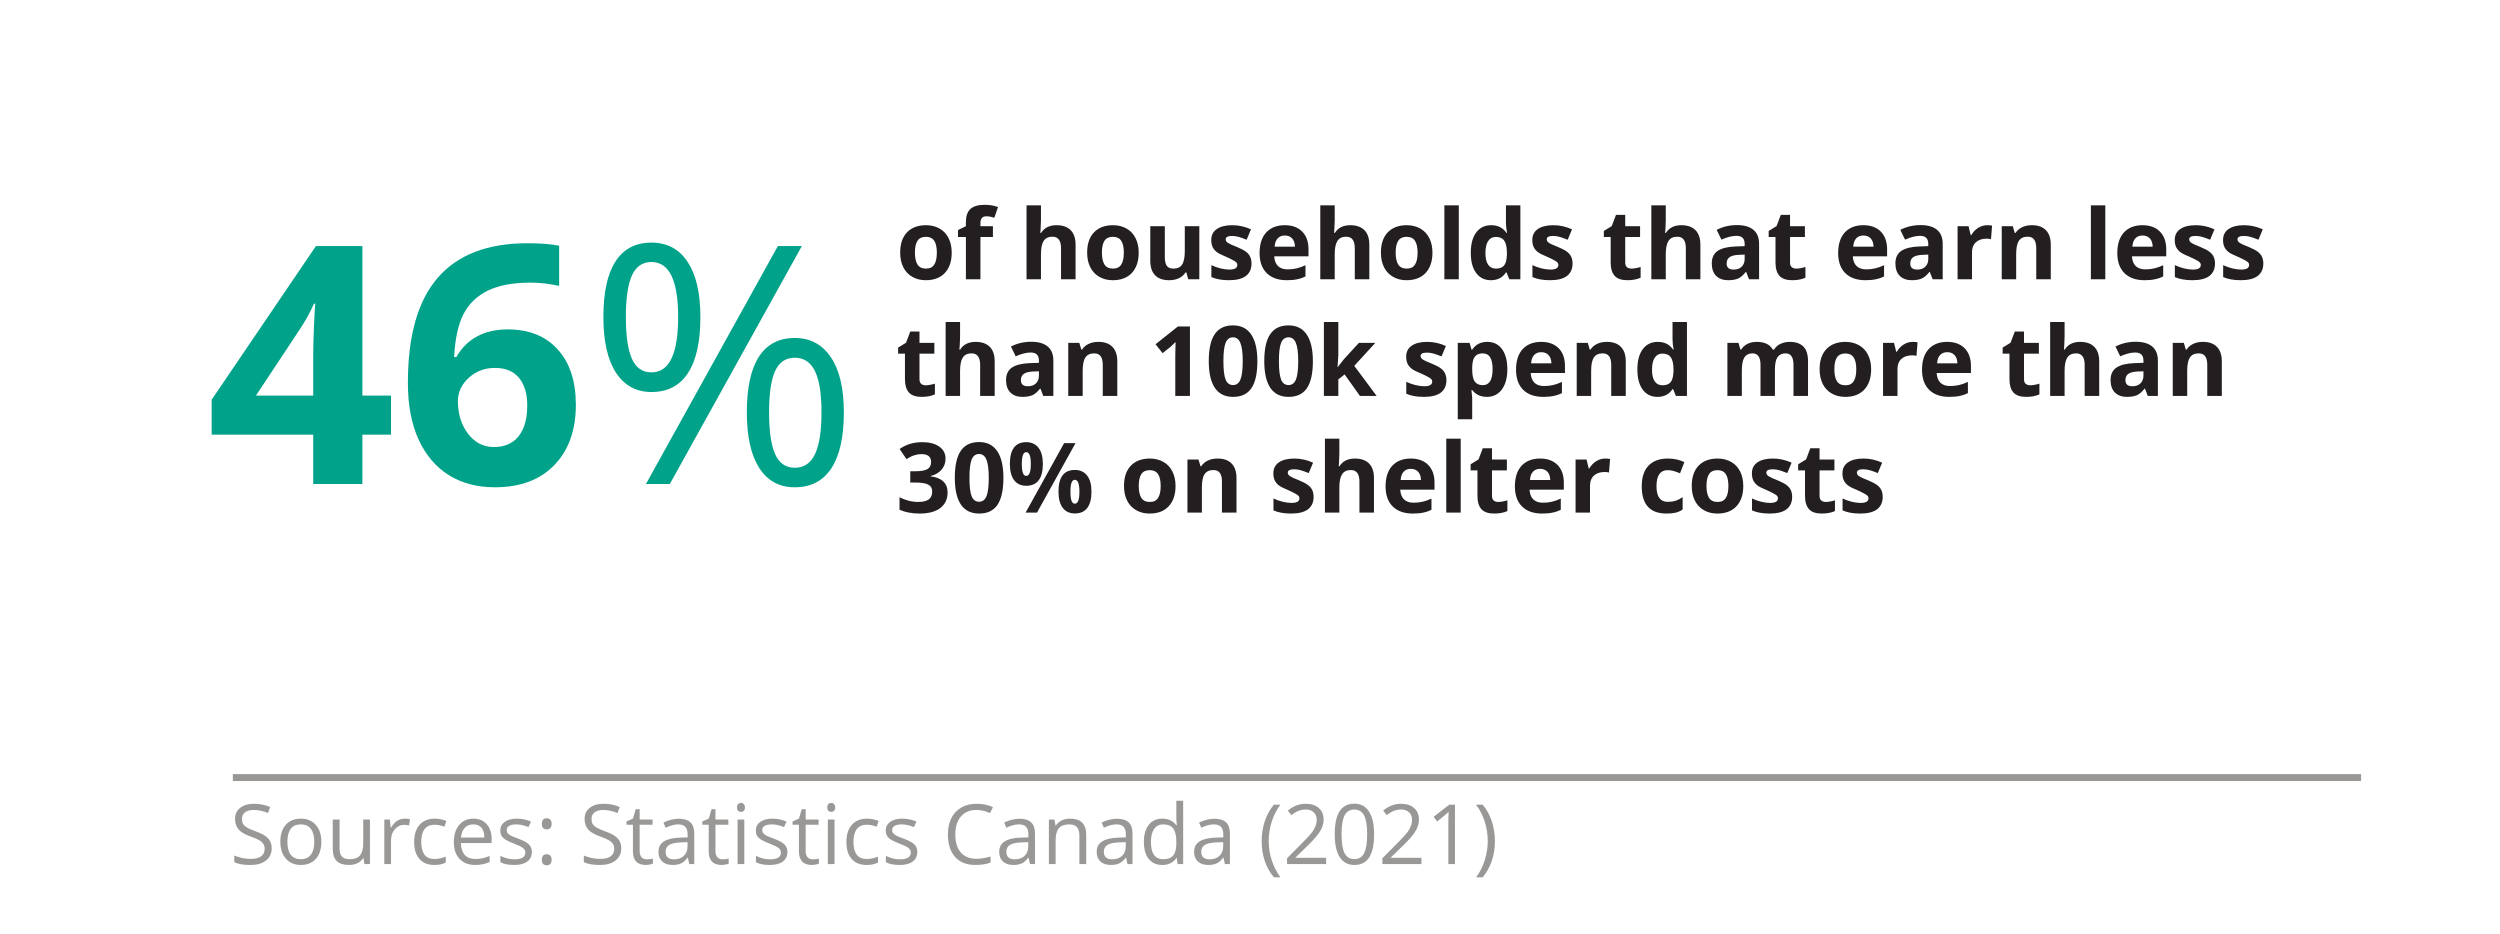
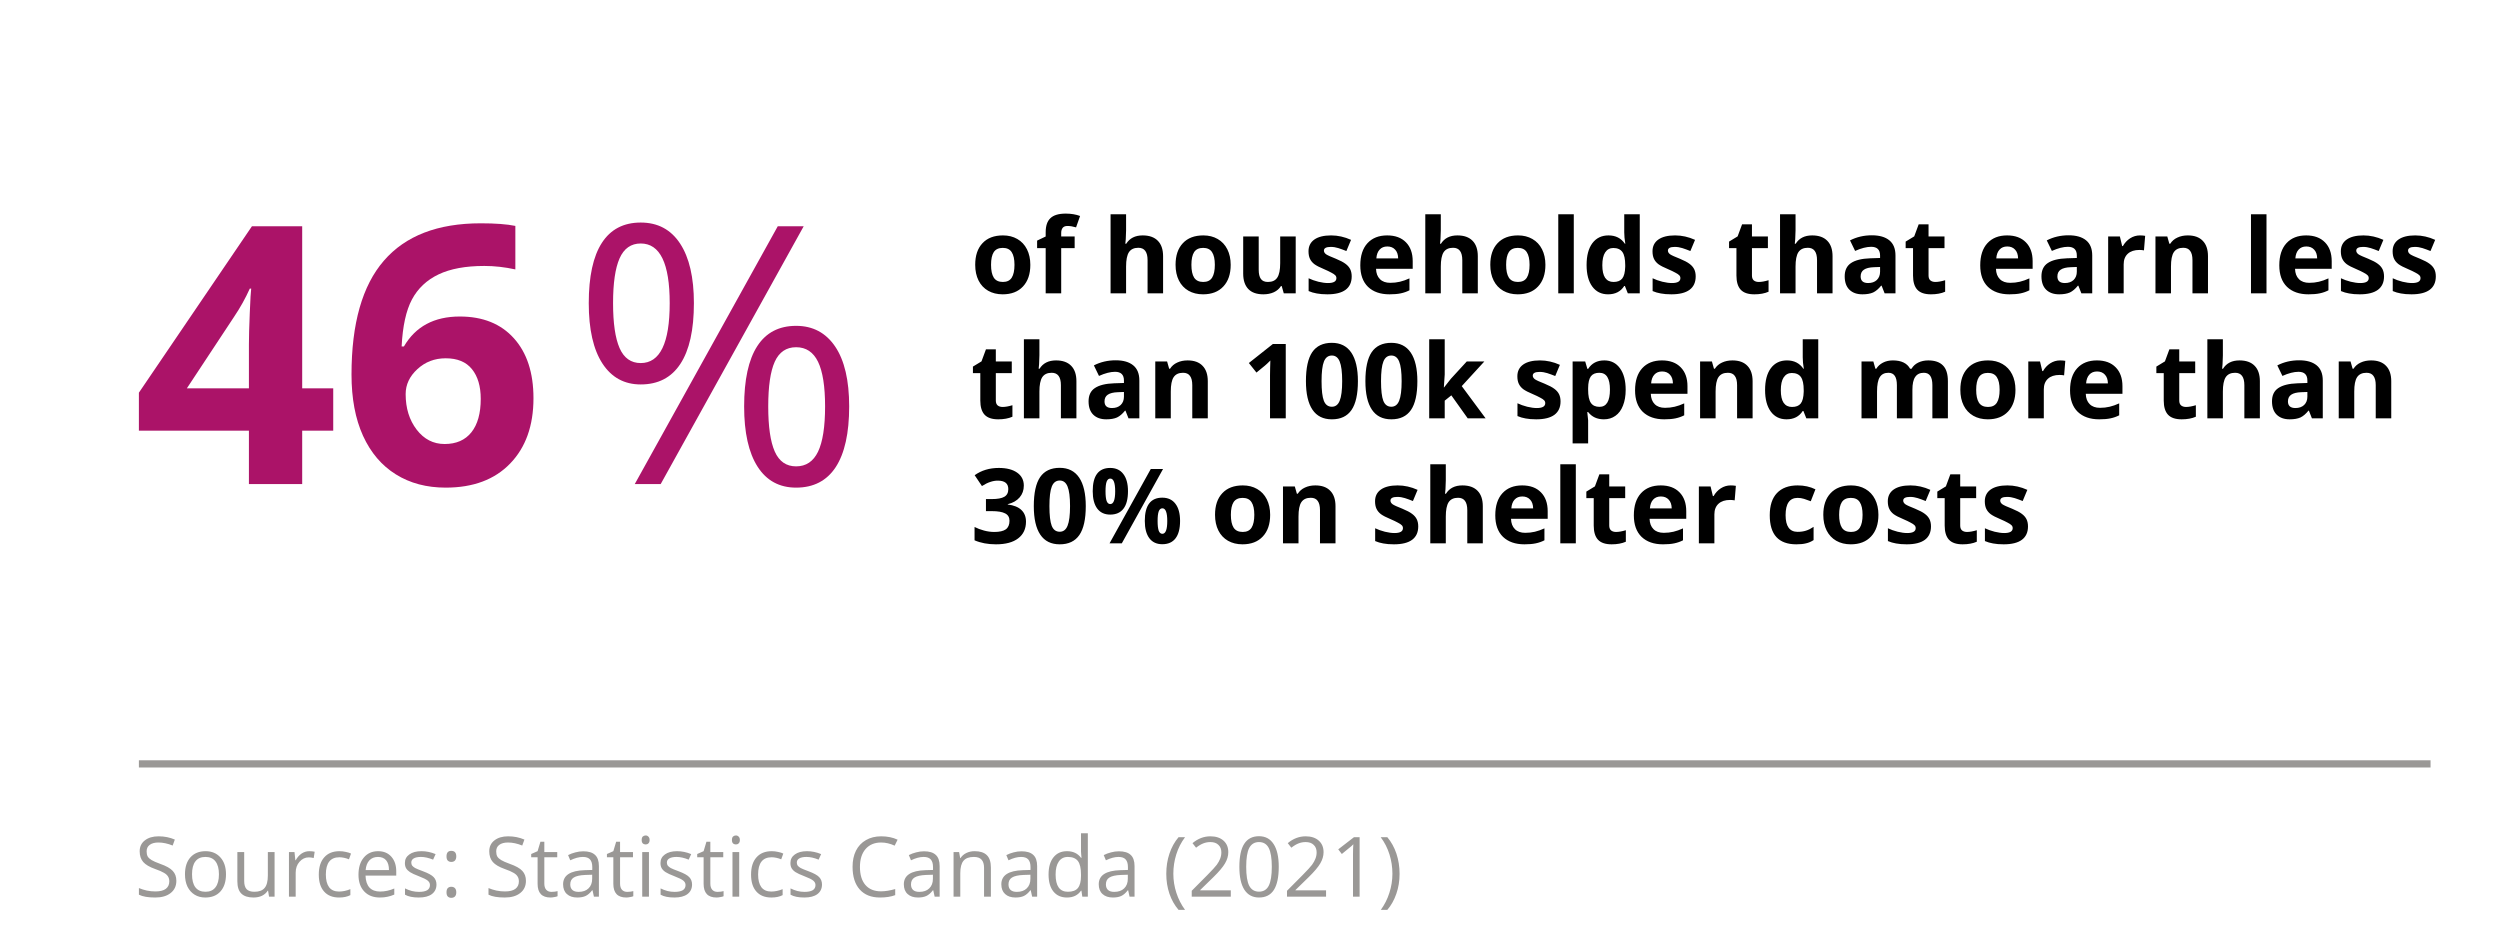
- <svg xmlns="http://www.w3.org/2000/svg" id="Layer_1" data-name="Layer 1" viewBox="0 0 360 134.43">
-   <defs>
-     <style>
+ <svg xmlns="http://www.w3.org/2000/svg" id="Layer_1" data-name="Layer 1" viewBox="0 0 360 134.43" version="1.1">
+   <defs id="defs1">
+     <style id="style1">
      .cls-1 {
        letter-spacing: 0em;
      }

      .cls-1, .cls-2 {
        font-family: OpenSans, 'Open Sans';
      }

      .cls-3 {
        fill: #231f20;
        font-size: 14px;
      }

      .cls-3, .cls-4 {
        font-family: OpenSans-Bold, 'Open Sans';
        font-weight: 700;
      }

      .cls-2 {
        fill: #9a9896;
        font-size: 12px;
      }

      .cls-5 {
        fill: none;
        stroke: #9a9896;
        stroke-miterlimit: 10;
      }

      .cls-6 {
        fill: #00a28a;
        font-size: 48px;
      }
    </style>
  </defs>
-   <text class="cls-2" transform="translate(33.11 124.43)">
-     <tspan x="0" y="0">Sources: Statistics Canada (2021) </tspan>
+   <text class="cls-2" id="text1" x="19.379" y="129.117">
+     <tspan x="19.379" y="129.117" id="tspan1">Sources: Statistics Canada (2021)</tspan>
  </text>
-   <line class="cls-5" x1="33.53" y1="111.97" x2="340" y2="111.97" />
-   <g>
-     <text class="cls-6" transform="translate(29.65 69.7)">
-       <tspan class="cls-4" x="0" y="0">46</tspan>
-       <tspan class="cls-1" x="54.8" y="0">%</tspan>
+   <line class="cls-5" x1="20" y1="110" x2="350" y2="110" id="line1" style="stroke-width:1.038" />
+   <g id="g6">
+     <text class="cls-6" id="text3" style="font-size:52px;fill:#ab1368;fill-opacity:1.0" x="19.111" y="69.7">
+       <tspan class="cls-4" x="19.111" y="69.7" id="tspan2" style="font-size:52px;fill:#ab1368;fill-opacity:1.0">46</tspan>
    </text>
-     <text class="cls-3" transform="translate(129 40.21)">
-       <tspan x="0" y="0">of households that earn less </tspan>
-       <tspan x="0" y="16.8">than 100k spend more than </tspan>
-       <tspan x="0" y="33.6">30% on shelter costs</tspan>
+     <text class="cls-6" id="text3-4" style="font-size:52px;fill:#ab1368;fill-opacity:1.0" x="82.14" y="69.7">
+       <tspan class="cls-4" x="82.14" y="69.7" id="tspan2-0" style="font-style:normal;font-variant:normal;font-weight:normal;font-stretch:normal;font-size:52px;font-family:'Open Sans';-inkscape-font-specification:'Open Sans, Normal';font-variant-ligatures:normal;font-variant-caps:normal;font-variant-numeric:normal;font-variant-east-asian:normal;fill:#ab1368;fill-opacity:1.0">%</tspan>
+     </text>
+     <text xml:space="preserve" style="font-weight:bold;font-size:15px;line-height:1.2;font-family:OpenSans-Bold, 'Open Sans';-inkscape-font-specification:'OpenSans-Bold, Open Sans, Bold'" x="139.758" y="42.242" id="text8">
+       <tspan id="tspan8" x="139.758" y="42.242" style="font-style:normal;font-variant:normal;font-weight:bold;font-stretch:normal;font-size:15px;line-height:1.2;font-family:'Open Sans';-inkscape-font-specification:'Open Sans, Normal';font-variant-ligatures:normal;font-variant-caps:normal;font-variant-numeric:normal;font-variant-east-asian:normal">of households that earn less</tspan>
+       <tspan x="139.758" y="60.242" style="font-style:normal;font-variant:normal;font-weight:bold;font-stretch:normal;font-size:15px;line-height:1.2;font-family:'Open Sans';-inkscape-font-specification:'Open Sans, Normal';font-variant-ligatures:normal;font-variant-caps:normal;font-variant-numeric:normal;font-variant-east-asian:normal" id="tspan9">than 100k spend more than</tspan>
+       <tspan x="139.758" y="78.242" style="font-style:normal;font-variant:normal;font-weight:bold;font-stretch:normal;font-size:15px;line-height:1.2;font-family:'Open Sans';-inkscape-font-specification:'Open Sans, Normal';font-variant-ligatures:normal;font-variant-caps:normal;font-variant-numeric:normal;font-variant-east-asian:normal" id="tspan10">30% on shelter costs</tspan>
    </text>
  </g>
</svg>
